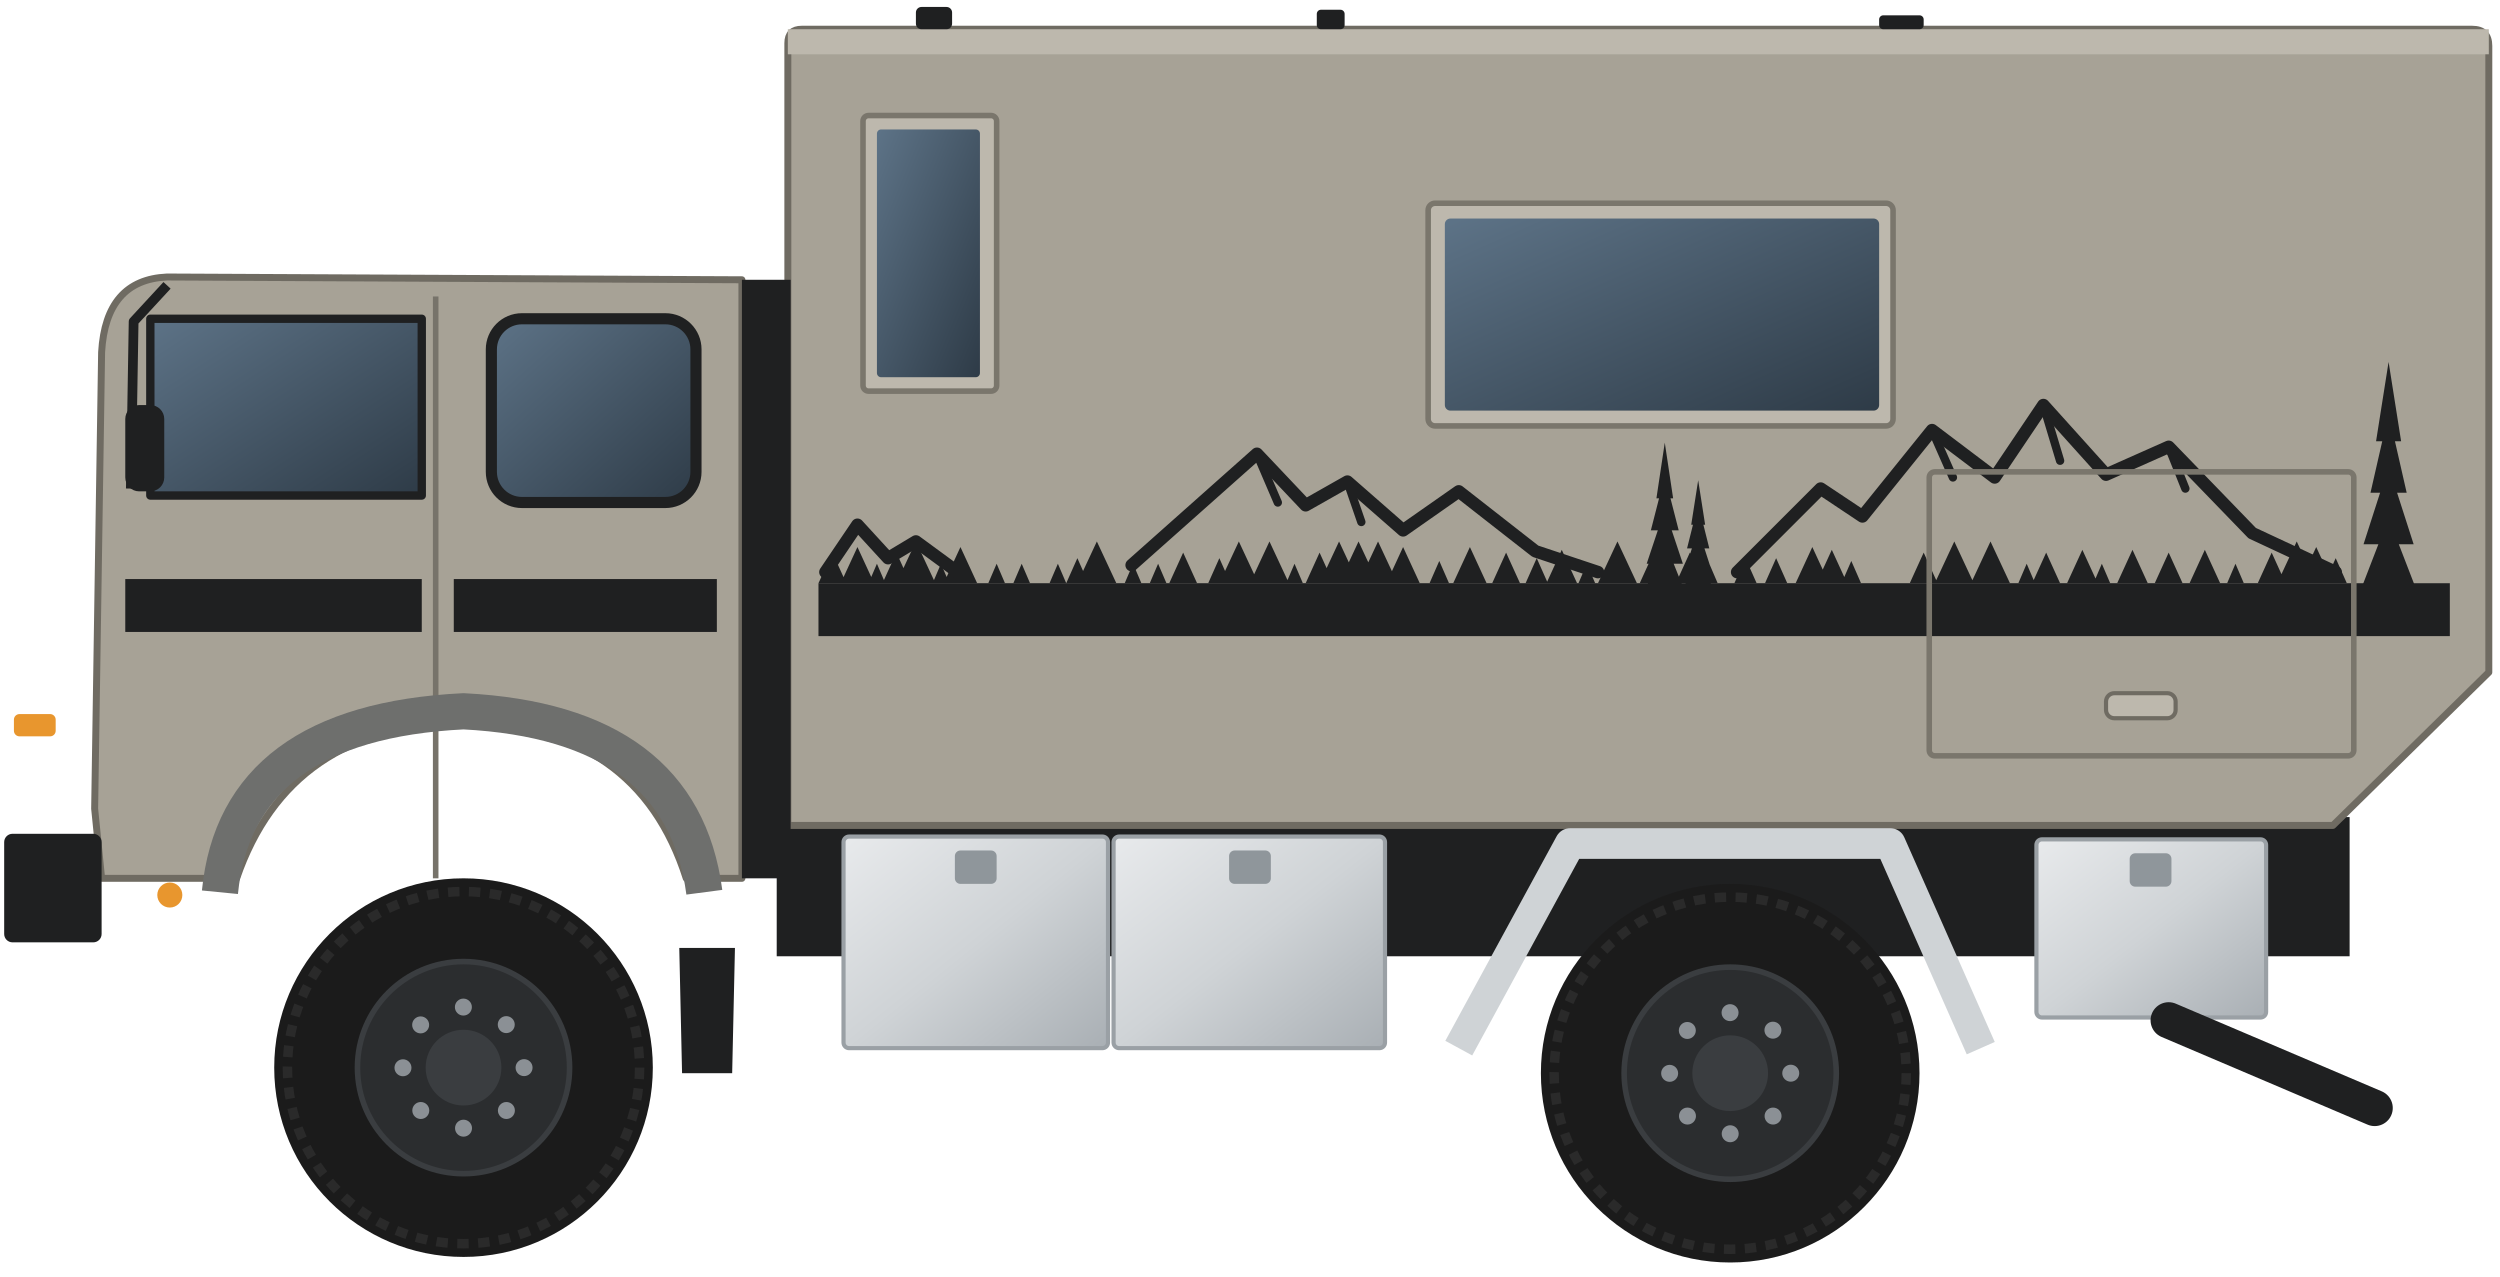
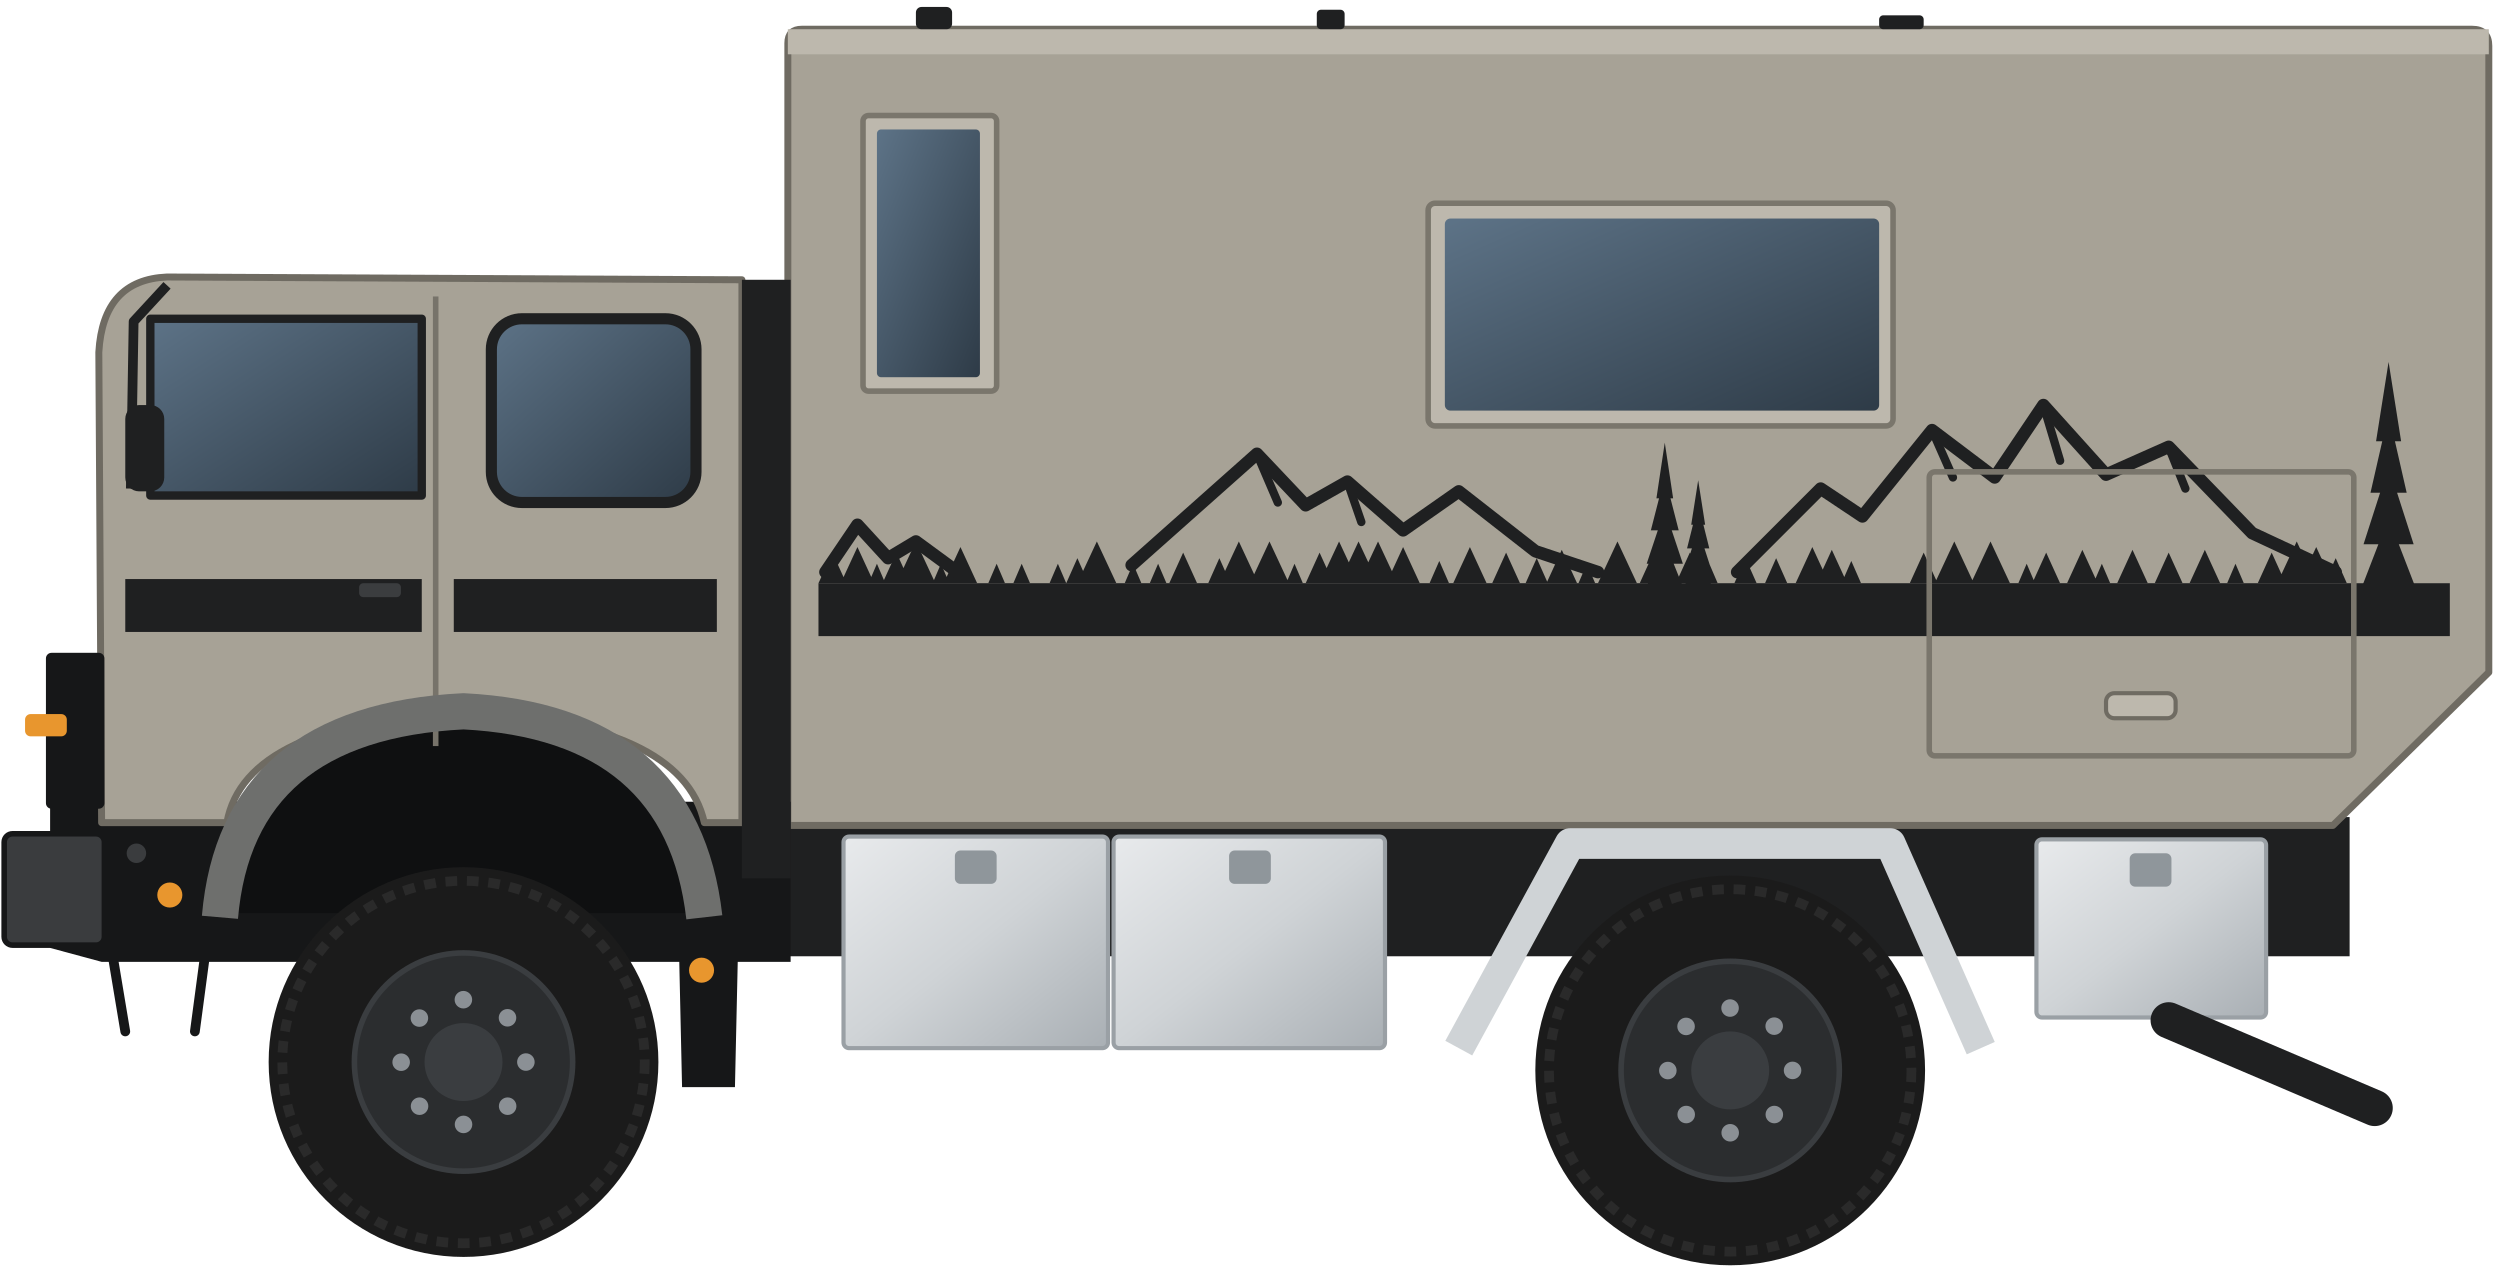
<svg xmlns="http://www.w3.org/2000/svg" viewBox="0 0 699 357" width="699" height="357">
  <defs>
    <linearGradient id="sv-glass" x1="0" y1="0" x2="1" y2="1">
      <stop offset="0" stop-color="#5d7387" />
      <stop offset="1" stop-color="#2e3b47" />
    </linearGradient>
    <linearGradient id="sv-alu" x1="0" y1="0" x2="1" y2="1">
      <stop offset="0" stop-color="#e8eaec" />
      <stop offset=".5" stop-color="#cfd3d6" />
      <stop offset="1" stop-color="#a9afb4" />
    </linearGradient>
  </defs>
  <g transform="scale(0.38919) translate(-142 -9)" stroke-linejoin="round">
    <rect x="700" y="596" width="1130" height="100" fill="#1f2021" />
    <path d="M708 40 Q708 30 718 30 L1918 30 Q1930 30 1930 42 L1930 492 L1818 602 L708 602 Z" fill="#a7a296" stroke="#6f6b62" stroke-width="5" />
    <path d="M708 30 L1930 30 L1930 48 L708 48 Z" fill="#bdb8ad" />
    <rect x="800" y="14" width="26" height="16" rx="4" fill="#1f2021" />
    <rect x="1088" y="16" width="20" height="14" rx="3" fill="#1f2021" />
    <rect x="1492" y="20" width="32" height="10" rx="3" fill="#1f2021" />
    <rect x="762" y="92" width="96" height="198" rx="4" fill="#bdb8ad" stroke="#7a766c" stroke-width="4" />
    <rect x="772" y="102" width="74" height="178" rx="3" fill="url(#sv-glass)" />
    <rect x="1168" y="155" width="334" height="160" rx="5" fill="#bdb8ad" stroke="#7a766c" stroke-width="4" />
    <rect x="1180" y="166" width="312" height="138" rx="4" fill="url(#sv-glass)" />
    <path d="M730 428 H1902 V466 H730 Z" fill="#1f2021" />
    <path d="M730 428 L740 406 L750 428 Z M746 428 L758 402 L770 428 Z M766 428 L772 414 L778 428 Z M776 428 L786 406 L796 428 Z M786 428 L800 398 L814 428 Z M812 428 L818 414 L824 428 Z M820 428 L832 402 L844 428 Z M852 428 L858 414 L864 428 Z M870 428 L876 414 L882 428 Z M896 428 L902 414 L908 428 Z M908 428 L916 410 L924 428 Z M916 428 L930 398 L944 428 Z M950 428 L956 414 L962 428 Z M968 428 L974 414 L980 428 Z M982 428 L992 406 L1002 428 Z M1010 428 L1018 410 L1026 428 Z M1018 428 L1032 398 L1046 428 Z M1040 428 L1054 398 L1068 428 Z M1066 428 L1072 414 L1078 428 Z M1080 428 L1090 406 L1100 428 Z M1090 428 L1104 398 L1118 428 Z M1104 428 L1118 398 L1132 428 Z M1118 428 L1132 398 L1146 428 Z M1138 428 L1150 402 L1162 428 Z M1169 428 L1176 412 L1183 428 Z M1186 428 L1198 402 L1210 428 Z M1214 428 L1224 406 L1234 428 Z M1238 428 L1246 410 L1254 428 Z M1253 428 L1264 404 L1275 428 Z M1276 428 L1282 414 L1288 428 Z M1290 428 L1304 398 L1318 428 Z M1320 428 L1330 406 L1340 428 Z M1346 428 L1356 406 L1366 428 Z M1364 428 L1370 414 L1376 428 Z M1388 428 L1396 410 L1404 428 Z M1410 428 L1418 410 L1426 428 Z M1432 428 L1444 402 L1456 428 Z M1447 428 L1458 404 L1469 428 Z M1465 428 L1472 412 L1479 428 Z M1514 428 L1524 406 L1534 428 Z M1532 428 L1546 398 L1560 428 Z M1558 428 L1572 398 L1586 428 Z M1592 428 L1598 414 L1604 428 Z M1602 428 L1612 406 L1622 428 Z M1627 428 L1638 404 L1649 428 Z M1646 428 L1652 414 L1658 428 Z M1663 428 L1674 404 L1685 428 Z M1690 428 L1700 406 L1710 428 Z M1715 428 L1726 404 L1737 428 Z M1742 428 L1748 414 L1754 428 Z M1764 428 L1774 406 L1784 428 Z M1778 428 L1792 398 L1806 428 Z M1794 428 L1806 402 L1818 428 Z M1812 428 L1820 410 L1828 428 Z M1322 438 L1338 398 L1354 438 Z M1325 414 L1338 375 L1351 414 Z M1328 390 L1338 351 L1348 390 Z M1332 367 L1338 327 L1344 367 Z M1349 438 L1362 406 L1375 438 Z M1352 420 L1362 389 L1372 420 Z M1354 403 L1362 371 L1370 403 Z M1357 386 L1362 354 L1367 386 Z M1836 438 L1858 381 L1880 438 Z M1840 400 L1858 344 L1876 400 Z M1845 363 L1858 306 L1871 363 Z M1849 326 L1858 269 L1867 326 Z" fill="#1f2021" />
    <path d="M735 420 L758 386 L780 410 L800 398 L830 420 M955 415 L1045 335 L1080 372 L1110 355 L1150 390 L1190 362 L1245 405 L1290 420 M1390 420 L1450 360 L1480 380 L1530 318 L1575 352 L1610 300 L1655 350 L1700 330 L1760 392 L1820 420" fill="none" stroke="#1f2021" stroke-width="9" stroke-linecap="round" />
    <path d="M1045 335 L1060 370 M1110 355 L1120 384 M1530 318 L1545 352 M1610 300 L1622 340 M1700 330 L1712 360" fill="none" stroke="#1f2021" stroke-width="6" stroke-linecap="round" />
    <rect x="1528" y="348" width="305" height="204" rx="4" fill="none" stroke="#7a766c" stroke-width="4" />
    <rect x="1655" y="507" width="50" height="18" rx="6" fill="#bdb8ad" stroke="#6f6b62" stroke-width="3" />
    <rect x="748" y="610" width="190" height="152" rx="4" fill="url(#sv-alu)" stroke="#9aa0a5" stroke-width="3" />
    <rect x="942" y="610" width="195" height="152" rx="4" fill="url(#sv-alu)" stroke="#9aa0a5" stroke-width="3" />
    <rect x="1605" y="612" width="165" height="128" rx="4" fill="url(#sv-alu)" stroke="#9aa0a5" stroke-width="3" />
    <rect x="828" y="620" width="30" height="24" rx="4" fill="#8f969b" />
    <rect x="1025" y="620" width="30" height="24" rx="4" fill="#8f969b" />
    <rect x="1672" y="622" width="30" height="24" rx="4" fill="#8f969b" />
    <path d="M1190 762 L1270 615 L1500 615 L1565 762" fill="none" stroke="#cfd3d6" stroke-width="22" />
    <path d="M1700 742 L1848 805" stroke="#1f2021" stroke-width="26" stroke-linecap="round" />
-     <path d="M675 210 L675 640 L635 640 Q600 530 475 528 Q350 530 312 640 L215 640 L210 590 L215 262 Q218 210 262 208 Z" fill="#a7a296" stroke="#6f6b62" stroke-width="5" />
+     <path d="M178 585 L710 585 L710 700 L672 700 L670 790 L632 790 L630 700 L215 700 L178 690 Z" fill="#161718" />
+     <path d="M305 665 Q318 528 475 520 Q632 528 648 665 Z" fill="#0f1011" />
+     <path d="M675 210 L675 600 L648 600 Q632 528 475 520 Q318 528 305 600 L215 600 L213 262 Q216 210 262 208 Z" fill="#a7a296" stroke="#6f6b62" stroke-width="5" />
    <rect x="675" y="210" width="35" height="430" fill="#1f2021" />
    <path d="M250 238 H445 V365 H250 Z" fill="url(#sv-glass)" stroke="#1f2021" stroke-width="6" />
    <rect x="495" y="238" width="147" height="132" rx="22" fill="url(#sv-glass)" stroke="#1f2021" stroke-width="8" />
-     <path d="M455 222 V640" stroke="#77736a" stroke-width="4" />
+     <path d="M455 222 V545" stroke="#77736a" stroke-width="4" />
    <rect x="232" y="425" width="213" height="38" fill="#1f2021" />
    <rect x="468" y="425" width="189" height="38" fill="#1f2021" />
-     <path d="M300 650 Q312 528 475 520 Q632 528 648 650" fill="none" stroke="#6e6f6d" stroke-width="26" />
+     <rect x="400" y="428" width="30" height="10" rx="3" fill="#3b3d3f" />
+     <path d="M300 668 Q312 528 475 520 Q632 528 648 668" fill="none" stroke="#6e6f6d" stroke-width="26" />
    <path d="M262 214 L238 240 L236 360" fill="none" stroke="#1f2021" stroke-width="7" />
    <rect x="232" y="300" width="28" height="62" rx="10" fill="#1f2021" />
-     <rect x="145" y="608" width="70" height="78" rx="6" fill="#1f2021" />
-     <rect x="152" y="522" width="30" height="16" rx="4" fill="#e8962e" />
+     <rect x="175" y="478" width="42" height="112" rx="4" fill="#161718" />
+     <rect x="160" y="522" width="30" height="16" rx="4" fill="#e8962e" />
+     <rect x="145" y="608" width="72" height="80" rx="6" fill="#3a3c3e" stroke="#161718" stroke-width="4" />
    <circle cx="264" cy="652" r="9" fill="#e8962e" />
-     <path d="M630 690 L670 690 L668 780 L632 780 Z" fill="#1f2021" />
-     <circle cx="475" cy="776" r="136" fill="#1b1b1b" />
-     <circle cx="475" cy="776" r="126.5" fill="none" stroke="#2a2a2a" stroke-width="6.8" stroke-dasharray="8.2 6.8" />
-     <circle cx="475" cy="776" r="76.2" fill="#2b2d2f" stroke="#3a3d40" stroke-width="4" />
-     <circle cx="475" cy="776" r="27.2" fill="#3a3d40" />
-     <circle cx="518.5" cy="776.0" r="6.1" fill="#8b9095" />
-     <circle cx="505.8" cy="806.8" r="6.1" fill="#8b9095" />
-     <circle cx="475.0" cy="819.5" r="6.1" fill="#8b9095" />
-     <circle cx="444.3" cy="806.8" r="6.1" fill="#8b9095" />
-     <circle cx="431.5" cy="776.1" r="6.1" fill="#8b9095" />
-     <circle cx="444.2" cy="745.3" r="6.1" fill="#8b9095" />
-     <circle cx="474.9" cy="732.5" r="6.1" fill="#8b9095" />
-     <circle cx="505.7" cy="745.1" r="6.1" fill="#8b9095" />
-     <circle cx="1385" cy="780" r="136" fill="#1b1b1b" />
-     <circle cx="1385" cy="780" r="126.5" fill="none" stroke="#2a2a2a" stroke-width="6.8" stroke-dasharray="8.2 6.8" />
-     <circle cx="1385" cy="780" r="76.2" fill="#2b2d2f" stroke="#3a3d40" stroke-width="4" />
-     <circle cx="1385" cy="780" r="27.2" fill="#3a3d40" />
-     <circle cx="1428.5" cy="780.0" r="6.1" fill="#8b9095" />
-     <circle cx="1415.8" cy="810.8" r="6.1" fill="#8b9095" />
-     <circle cx="1385.0" cy="823.5" r="6.1" fill="#8b9095" />
-     <circle cx="1354.3" cy="810.8" r="6.1" fill="#8b9095" />
-     <circle cx="1341.5" cy="780.1" r="6.1" fill="#8b9095" />
-     <circle cx="1354.2" cy="749.3" r="6.1" fill="#8b9095" />
-     <circle cx="1384.9" cy="736.5" r="6.1" fill="#8b9095" />
-     <circle cx="1415.7" cy="749.1" r="6.1" fill="#8b9095" />
+     <circle cx="240" cy="622" r="7" fill="#3a3c3e" />
+     <path d="M222 690 L232 750 M290 690 L282 750" stroke="#161718" stroke-width="7" stroke-linecap="round" />
+     <circle cx="646" cy="706" r="9" fill="#e8962e" />
+     <circle cx="475" cy="772" r="140" fill="#1b1b1b" />
+     <circle cx="475" cy="772" r="130.2" fill="none" stroke="#2a2a2a" stroke-width="7.0" stroke-dasharray="8.4 7.0" />
+     <circle cx="475" cy="772" r="78.4" fill="#2b2d2f" stroke="#3a3d40" stroke-width="4" />
+     <circle cx="475" cy="772" r="28.0" fill="#3a3d40" />
+     <circle cx="519.8" cy="772.0" r="6.3" fill="#8b9095" />
+     <circle cx="506.7" cy="803.7" r="6.3" fill="#8b9095" />
+     <circle cx="475.0" cy="816.8" r="6.3" fill="#8b9095" />
+     <circle cx="443.4" cy="803.7" r="6.3" fill="#8b9095" />
+     <circle cx="430.2" cy="772.1" r="6.3" fill="#8b9095" />
+     <circle cx="443.3" cy="740.4" r="6.3" fill="#8b9095" />
+     <circle cx="474.9" cy="727.2" r="6.3" fill="#8b9095" />
+     <circle cx="506.6" cy="740.2" r="6.3" fill="#8b9095" />
+     <circle cx="1385" cy="778" r="140" fill="#1b1b1b" />
+     <circle cx="1385" cy="778" r="130.2" fill="none" stroke="#2a2a2a" stroke-width="7.0" stroke-dasharray="8.4 7.0" />
+     <circle cx="1385" cy="778" r="78.4" fill="#2b2d2f" stroke="#3a3d40" stroke-width="4" />
+     <circle cx="1385" cy="778" r="28.0" fill="#3a3d40" />
+     <circle cx="1429.8" cy="778.0" r="6.3" fill="#8b9095" />
+     <circle cx="1416.7" cy="809.7" r="6.3" fill="#8b9095" />
+     <circle cx="1385.0" cy="822.8" r="6.3" fill="#8b9095" />
+     <circle cx="1353.4" cy="809.7" r="6.3" fill="#8b9095" />
+     <circle cx="1340.2" cy="778.1" r="6.3" fill="#8b9095" />
+     <circle cx="1353.3" cy="746.4" r="6.3" fill="#8b9095" />
+     <circle cx="1384.9" cy="733.2" r="6.3" fill="#8b9095" />
+     <circle cx="1416.6" cy="746.2" r="6.3" fill="#8b9095" />
  </g>
</svg>
